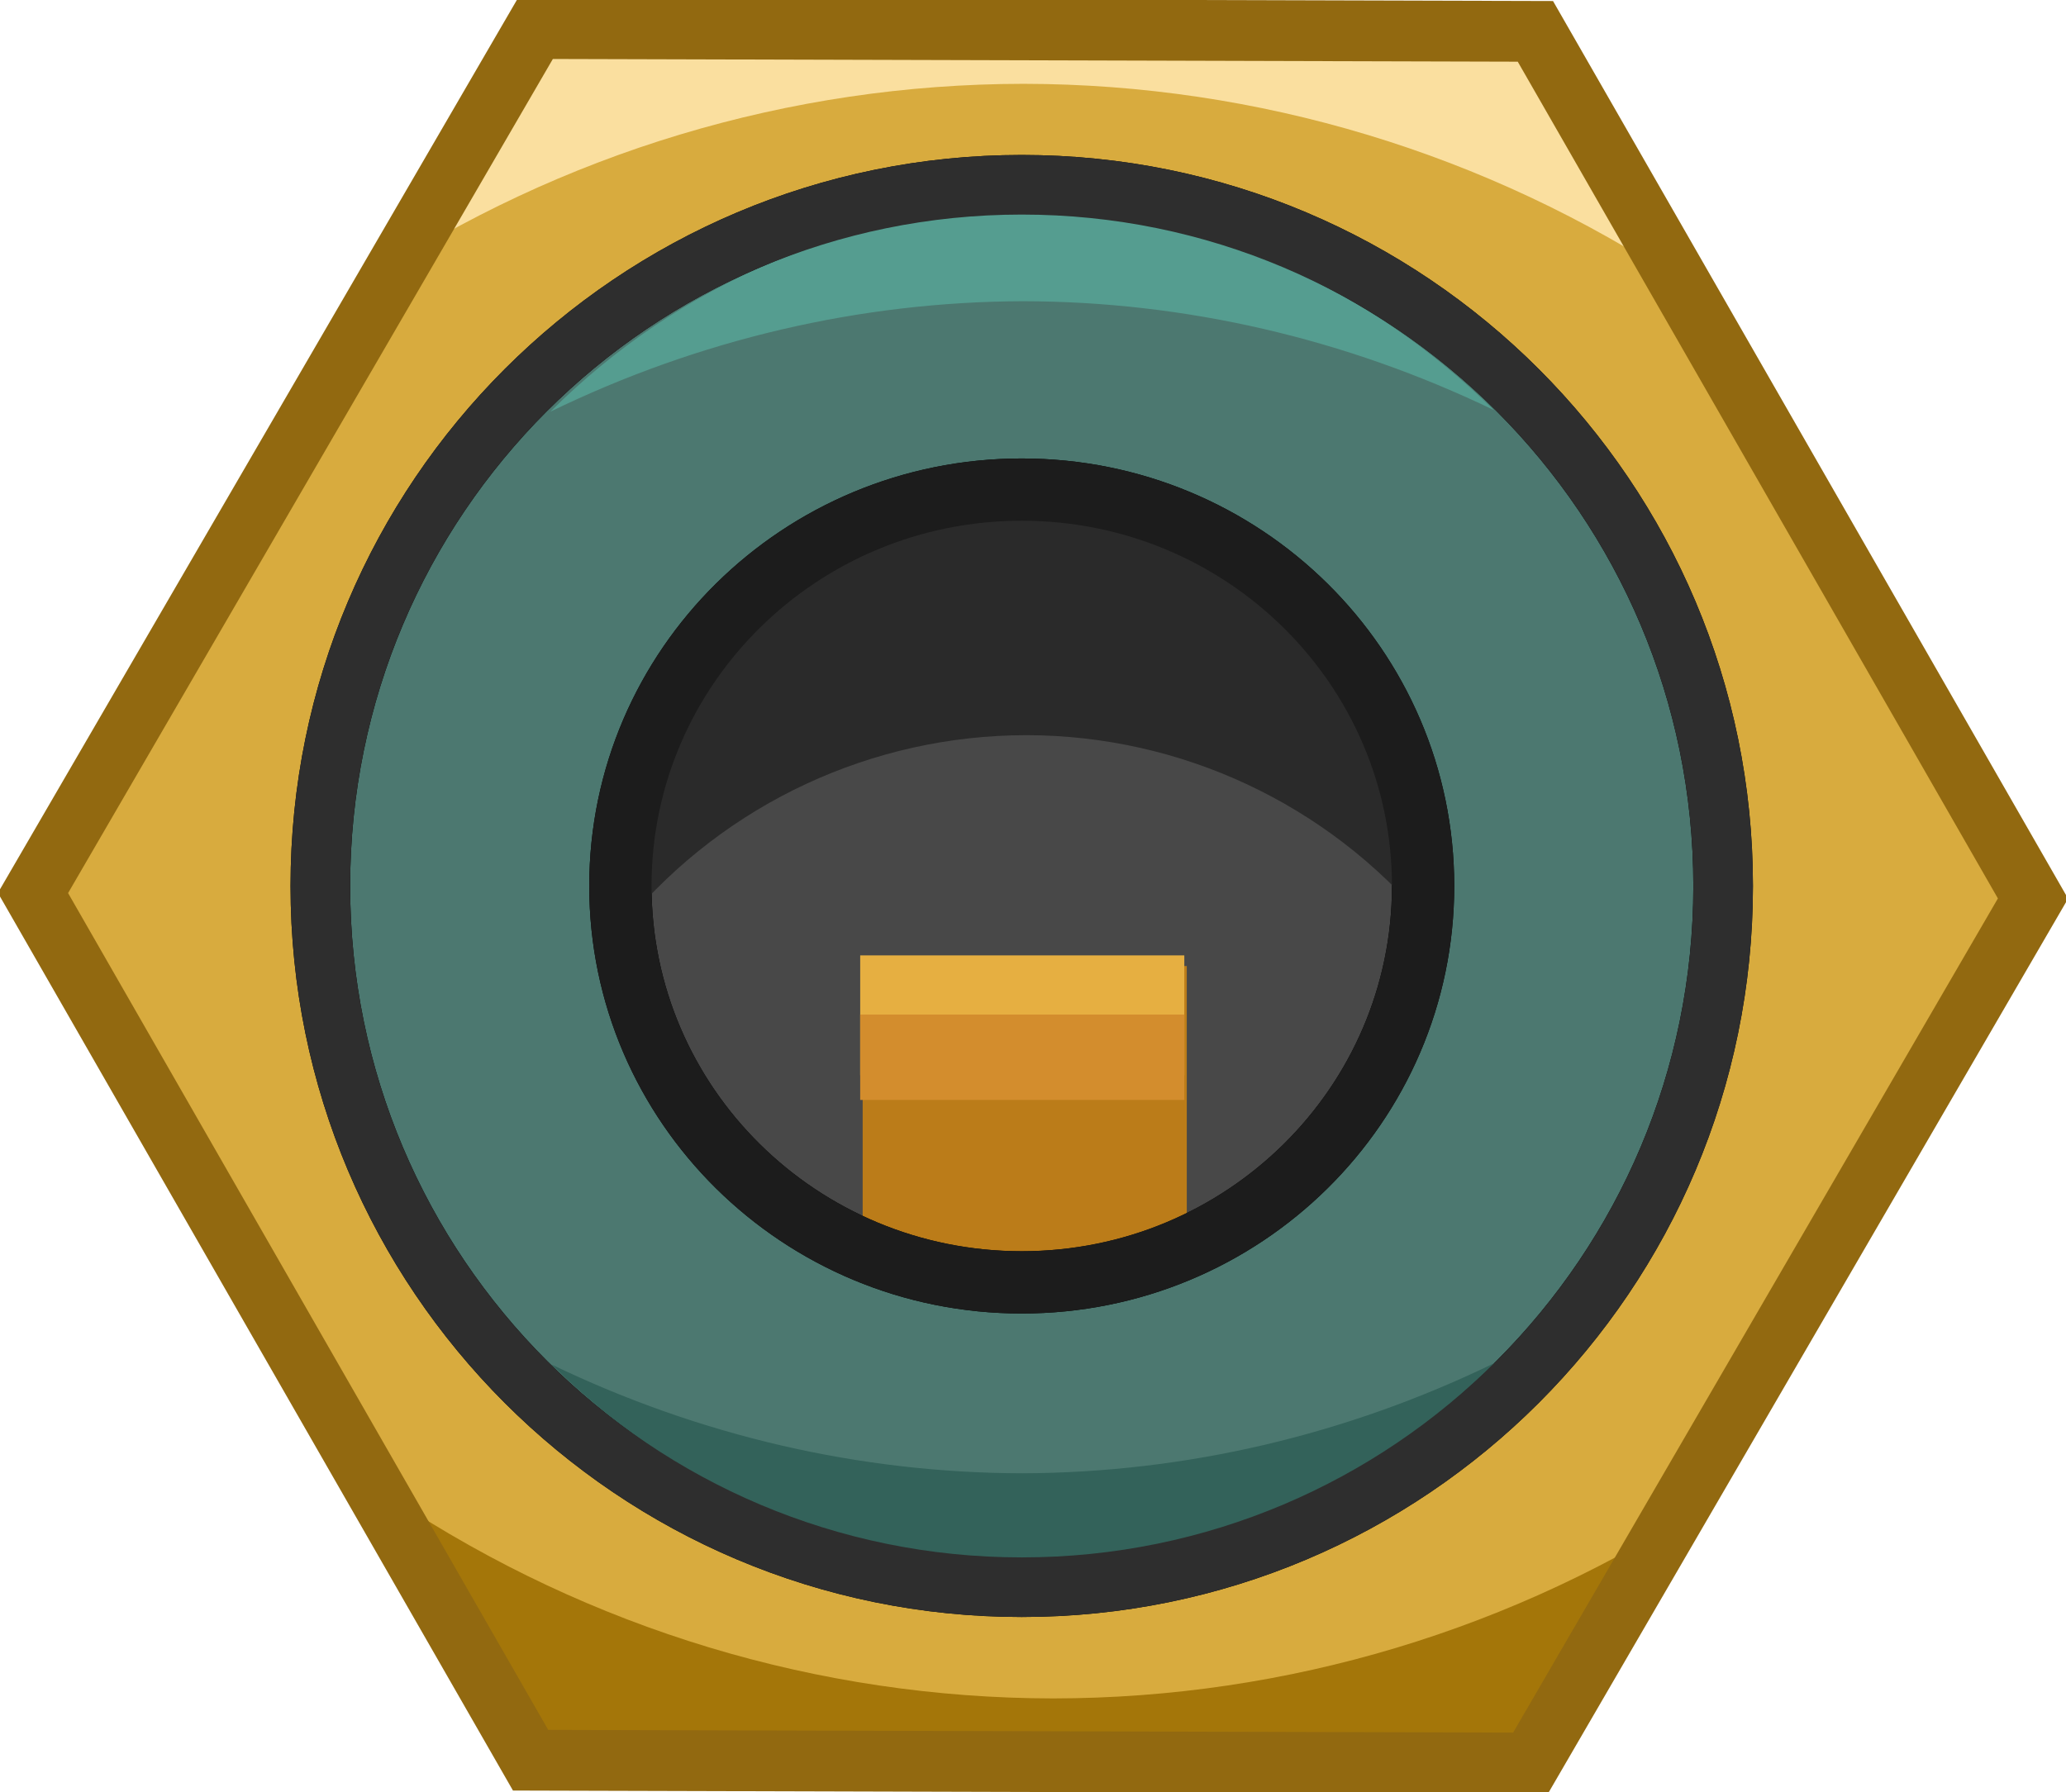
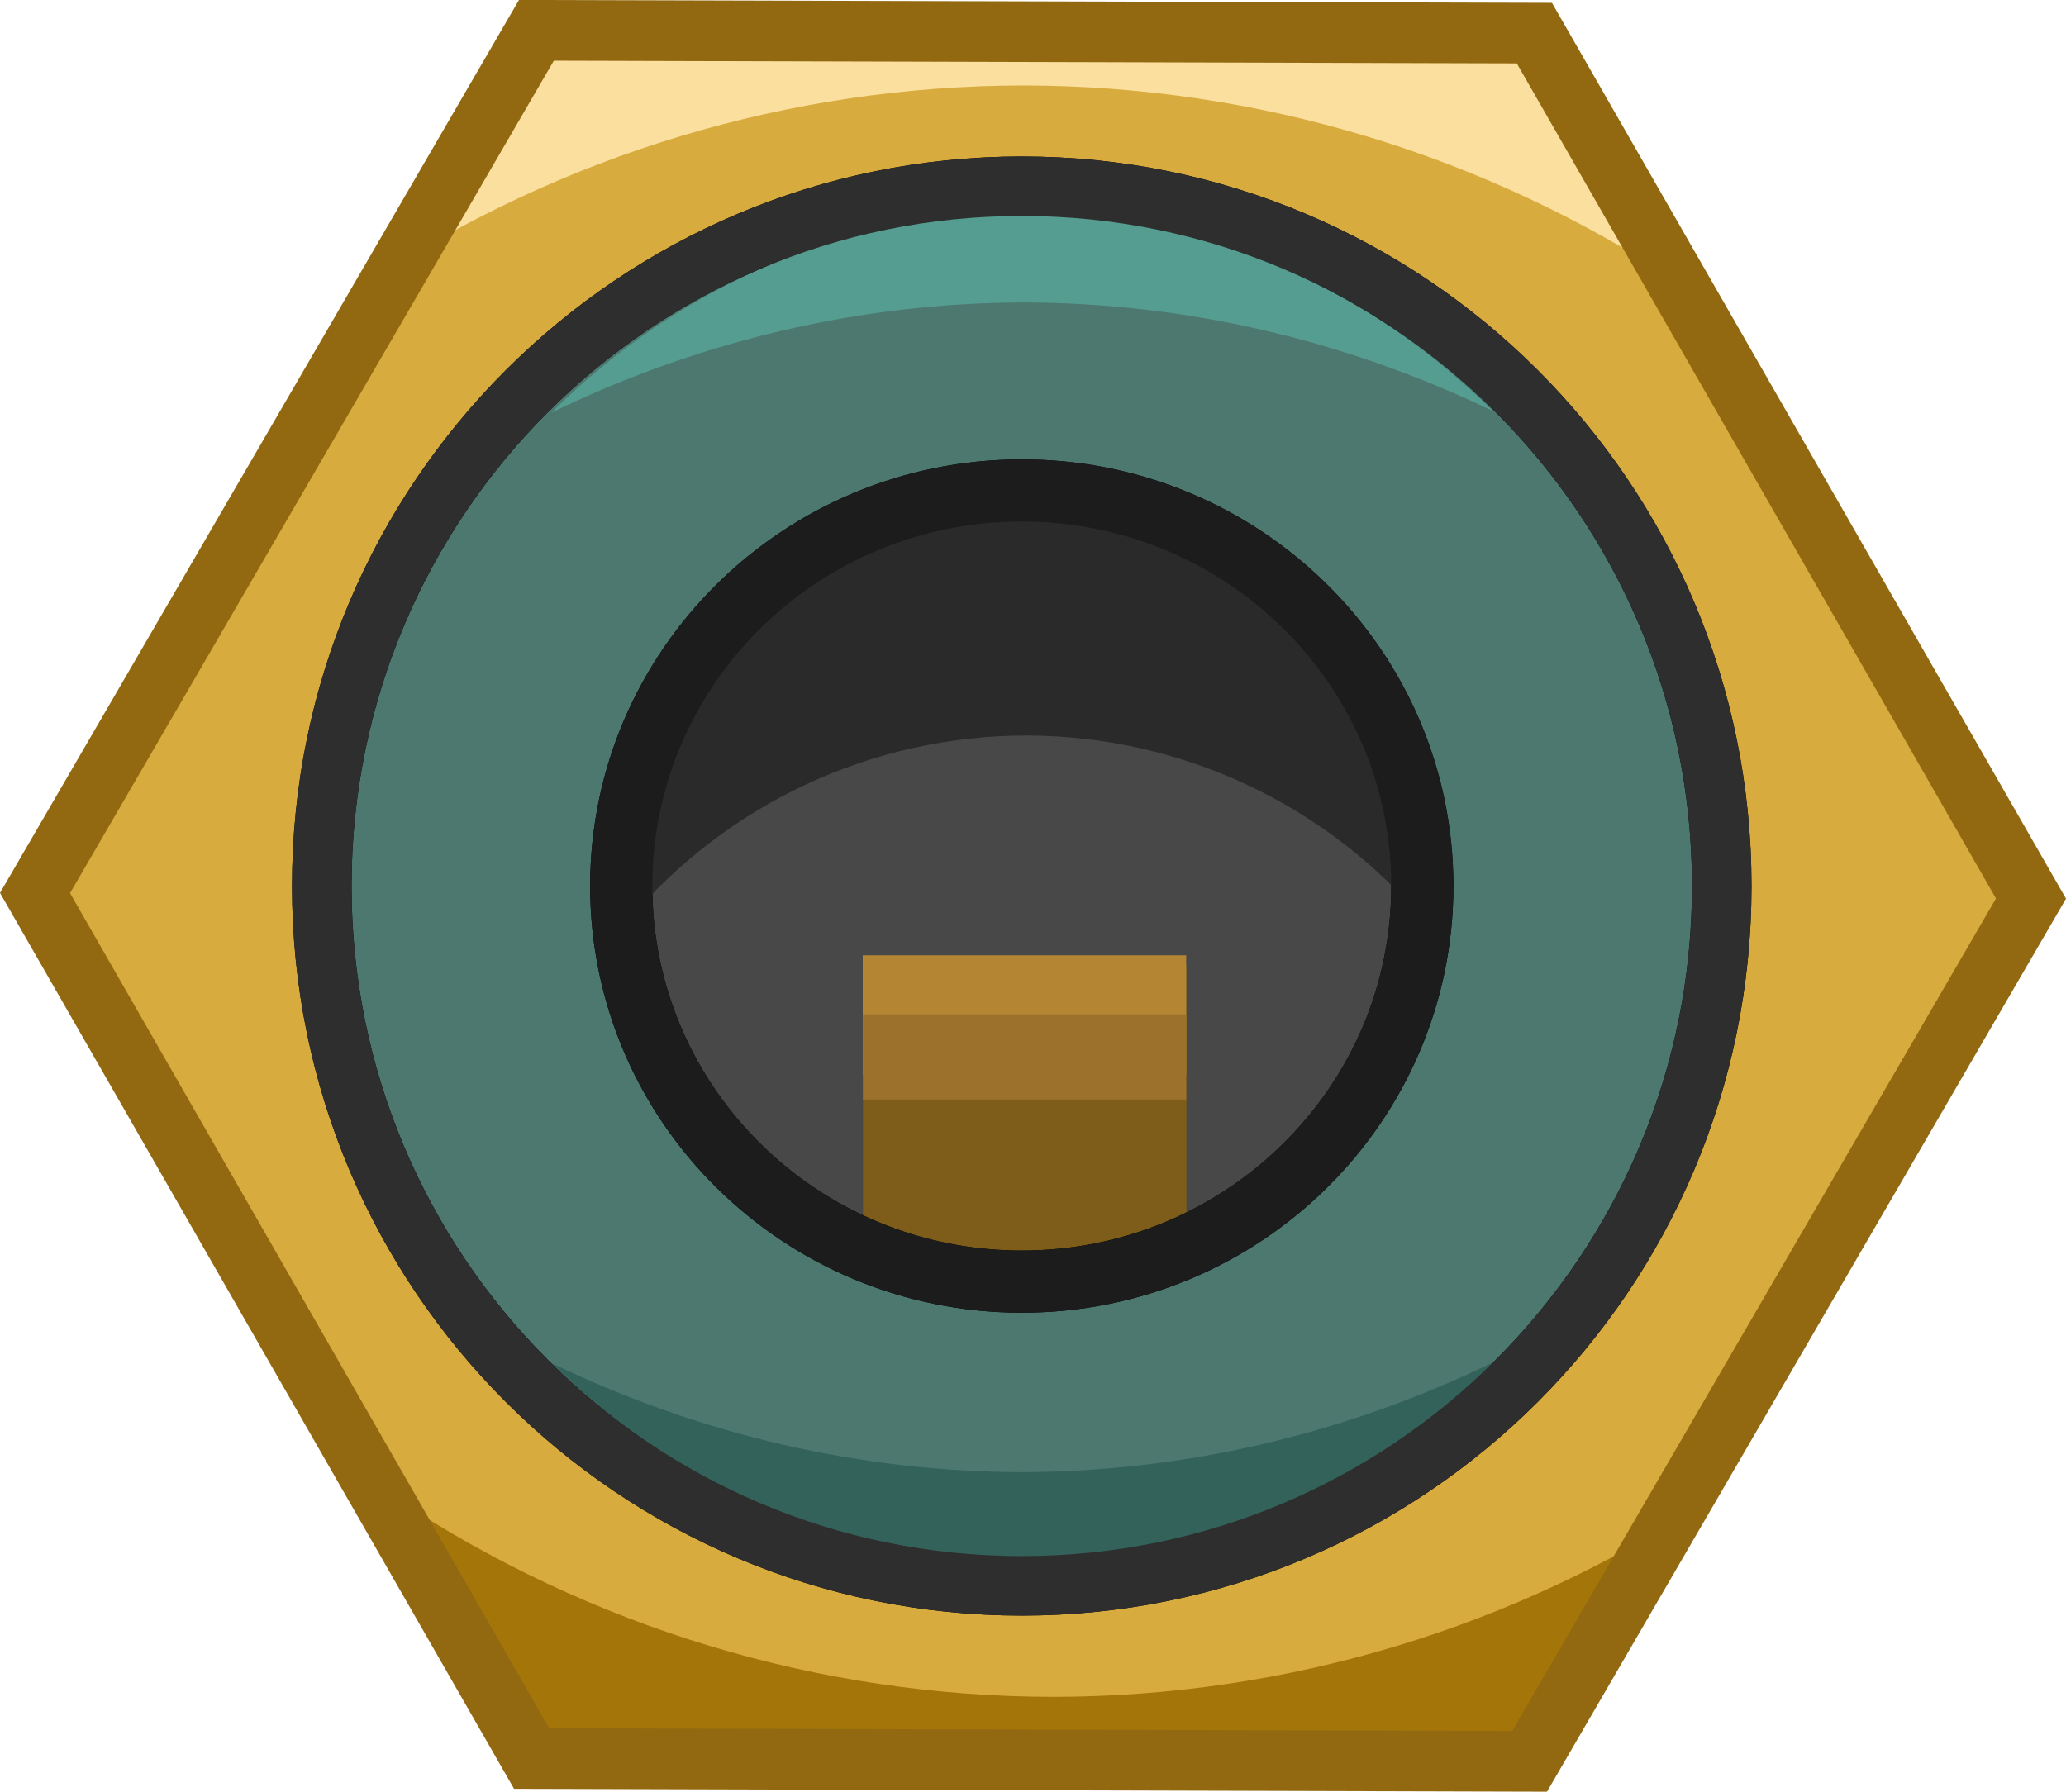
- <svg xmlns="http://www.w3.org/2000/svg" width="8.5mm" height="7.373mm" viewBox="0 0 30.118 26.125" id="svg4197" version="1.1">
+ <svg xmlns="http://www.w3.org/2000/svg" width="8.517mm" height="7.388mm" viewBox="0 0 30.179 26.178" id="svg4197" version="1.1">
  <defs id="defs4199" />
-   <g id="layer1" transform="translate(-200.8561,-592.0978)">
+   <g id="layer1" transform="translate(-200.8254,-592.0713)">
    <path style="fill:none;fill-opacity:1;stroke:none;stroke-width:0.999;stroke-linejoin:miter;stroke-miterlimit:4;stroke-dasharray:none;stroke-opacity:1" id="path4294" d="m 155.042,597.864 29.166,-42.94 51.77,3.788 22.605,46.728 -29.166,42.94 -51.77,-3.788 z" />
    <g id="g4165">
      <path d="m 223.169,617.806 -14.578,-0.041 -7.254,-12.646 7.324,-12.605 14.578,0.041 7.254,12.645 z" id="path5313" style="fill:#d8ab3e;fill-opacity:1;stroke:#000000;stroke-width:0.833;stroke-linejoin:miter;stroke-miterlimit:4;stroke-dasharray:none;stroke-opacity:1" />
      <circle r="10.225" cy="605.017" cx="215.751" id="path4745" style="fill:#4c7870;fill-opacity:1;stroke:#000000;stroke-width:0.869;stroke-linejoin:miter;stroke-miterlimit:4;stroke-dasharray:none;stroke-opacity:1" />
      <ellipse ry="5.78" rx="5.851" cy="605.017" cx="215.751" id="path5295" style="fill:#484848;fill-opacity:1;stroke:#000000;stroke-width:0.584;stroke-linejoin:miter;stroke-miterlimit:4;stroke-dasharray:none;stroke-opacity:1" />
-       <rect ry="0" y="606.184" x="213.432" height="4.446" width="4.725" id="rect5301" style="fill:#bb7c19;fill-opacity:1;stroke:none;stroke-width:0.5;stroke-linejoin:miter;stroke-miterlimit:0;stroke-dasharray:none;stroke-opacity:1" />
+       <rect ry="0" y="606.184" x="213.432" height="4.446" width="4.725" id="rect5301" style="fill:#7d5d19;fill-opacity:1;stroke:none;stroke-width:0.5;stroke-linejoin:miter;stroke-miterlimit:0;stroke-dasharray:none;stroke-opacity:1" />
      <ellipse style="fill:none;fill-opacity:1;stroke:#000000;stroke-width:0.908;stroke-linejoin:miter;stroke-miterlimit:4;stroke-dasharray:none;stroke-opacity:1" id="ellipse5309" cx="215.751" cy="605.017" rx="5.851" ry="5.78" />
-       <rect ry="0" y="606.029" x="213.396" height="1.748" width="4.725" id="rect4191" style="fill:#e6af41;fill-opacity:1;stroke:none;stroke-width:0.5;stroke-linejoin:miter;stroke-miterlimit:0;stroke-dasharray:none;stroke-opacity:1" />
-       <rect style="fill:#d38d2d;fill-opacity:1;stroke:none;stroke-width:0.5;stroke-linejoin:miter;stroke-miterlimit:0;stroke-dasharray:none;stroke-opacity:1" id="rect5307" width="4.725" height="1.245" x="213.396" y="606.892" ry="0" />
+       <rect ry="0" y="606.029" x="213.428" height="1.748" width="4.725" id="rect4191" style="fill:#b48532;fill-opacity:1;stroke:none;stroke-width:0.5;stroke-linejoin:miter;stroke-miterlimit:0;stroke-dasharray:none;stroke-opacity:1" />
+       <rect style="fill:#9c712c;fill-opacity:1;stroke:none;stroke-width:0.5;stroke-linejoin:miter;stroke-miterlimit:0;stroke-dasharray:none;stroke-opacity:1" id="rect5307" width="4.721" height="1.245" x="213.431" y="606.892" ry="0" />
      <path id="path4270" d="m 208.521,592.198 -2.326,4.004 a 17.42,17.42 0 0 1 9.581,-2.882 17.42,17.42 0 0 1 9.61,2.904 l -2.286,-3.986 -14.578,-0.04 z" style="fill:#fadf9f;fill-opacity:1;stroke:none;stroke-width:0.732;stroke-linejoin:miter;stroke-miterlimit:4;stroke-dasharray:none;stroke-opacity:1" />
      <path style="fill:#a47609;fill-opacity:1;stroke:none;stroke-width:0.732;stroke-linejoin:miter;stroke-miterlimit:4;stroke-dasharray:none;stroke-opacity:1" d="m 223.465,617.986 2.326,-4.004 a 17.42,17.42 0 0 1 -9.581,2.882 17.42,17.42 0 0 1 -9.61,-2.904 l 2.286,3.986 14.578,0.04 z" id="path4288" />
      <path style="fill:none;fill-opacity:1;stroke:#926910;stroke-width:0.886;stroke-linejoin:miter;stroke-miterlimit:4;stroke-dasharray:none;stroke-opacity:1" id="path4290" d="m 223.169,617.806 -14.578,-0.041 -7.254,-12.646 7.324,-12.605 14.578,0.041 7.254,12.645 z" />
      <path id="circle4292" d="m 215.769,595.181 a 10.225,11.113 0 0 0 -6.89,2.92 16.996,18.473 0 0 1 6.89,-1.611 16.996,18.473 0 0 1 6.864,1.587 10.225,11.113 0 0 0 -6.864,-2.896 z" style="fill:#559d90;fill-opacity:1;stroke:none;stroke-width:0.764;stroke-linejoin:miter;stroke-miterlimit:4;stroke-dasharray:none;stroke-opacity:1" />
      <path style="fill:#33625a;fill-opacity:1;stroke:none;stroke-width:0.764;stroke-linejoin:miter;stroke-miterlimit:4;stroke-dasharray:none;stroke-opacity:1" d="m 215.76,614.89 a 10.225,11.113 0 0 0 6.89,-2.92 16.996,18.473 0 0 1 -6.89,1.611 16.996,18.473 0 0 1 -6.864,-1.587 10.225,11.113 0 0 0 6.864,2.896 z" id="path4299" />
      <path id="ellipse4301" d="m 215.82,599.237 a 5.851,5.78 0 0 0 -5.85,5.779 5.851,5.78 0 0 0 0.027,0.511 7.613,7.613 0 0 1 5.824,-2.709 7.613,7.613 0 0 1 5.824,2.722 5.851,5.78 0 0 0 0.027,-0.524 5.851,5.78 0 0 0 -5.85,-5.779 z" style="fill:#2a2a2a;fill-opacity:1;stroke:none;stroke-width:0.513;stroke-linejoin:miter;stroke-miterlimit:4;stroke-dasharray:none;stroke-opacity:1" />
      <ellipse ry="5.78" rx="5.851" cy="605.017" cx="215.751" id="ellipse4312" style="fill:none;fill-opacity:1;stroke:#1c1c1c;stroke-width:0.908;stroke-linejoin:miter;stroke-miterlimit:4;stroke-dasharray:none;stroke-opacity:1" />
      <circle style="fill:none;fill-opacity:1;stroke:#2e2e2e;stroke-width:0.869;stroke-linejoin:miter;stroke-miterlimit:4;stroke-dasharray:none;stroke-opacity:1" id="circle4314" cx="215.751" cy="605.017" r="10.225" />
    </g>
  </g>
</svg>
